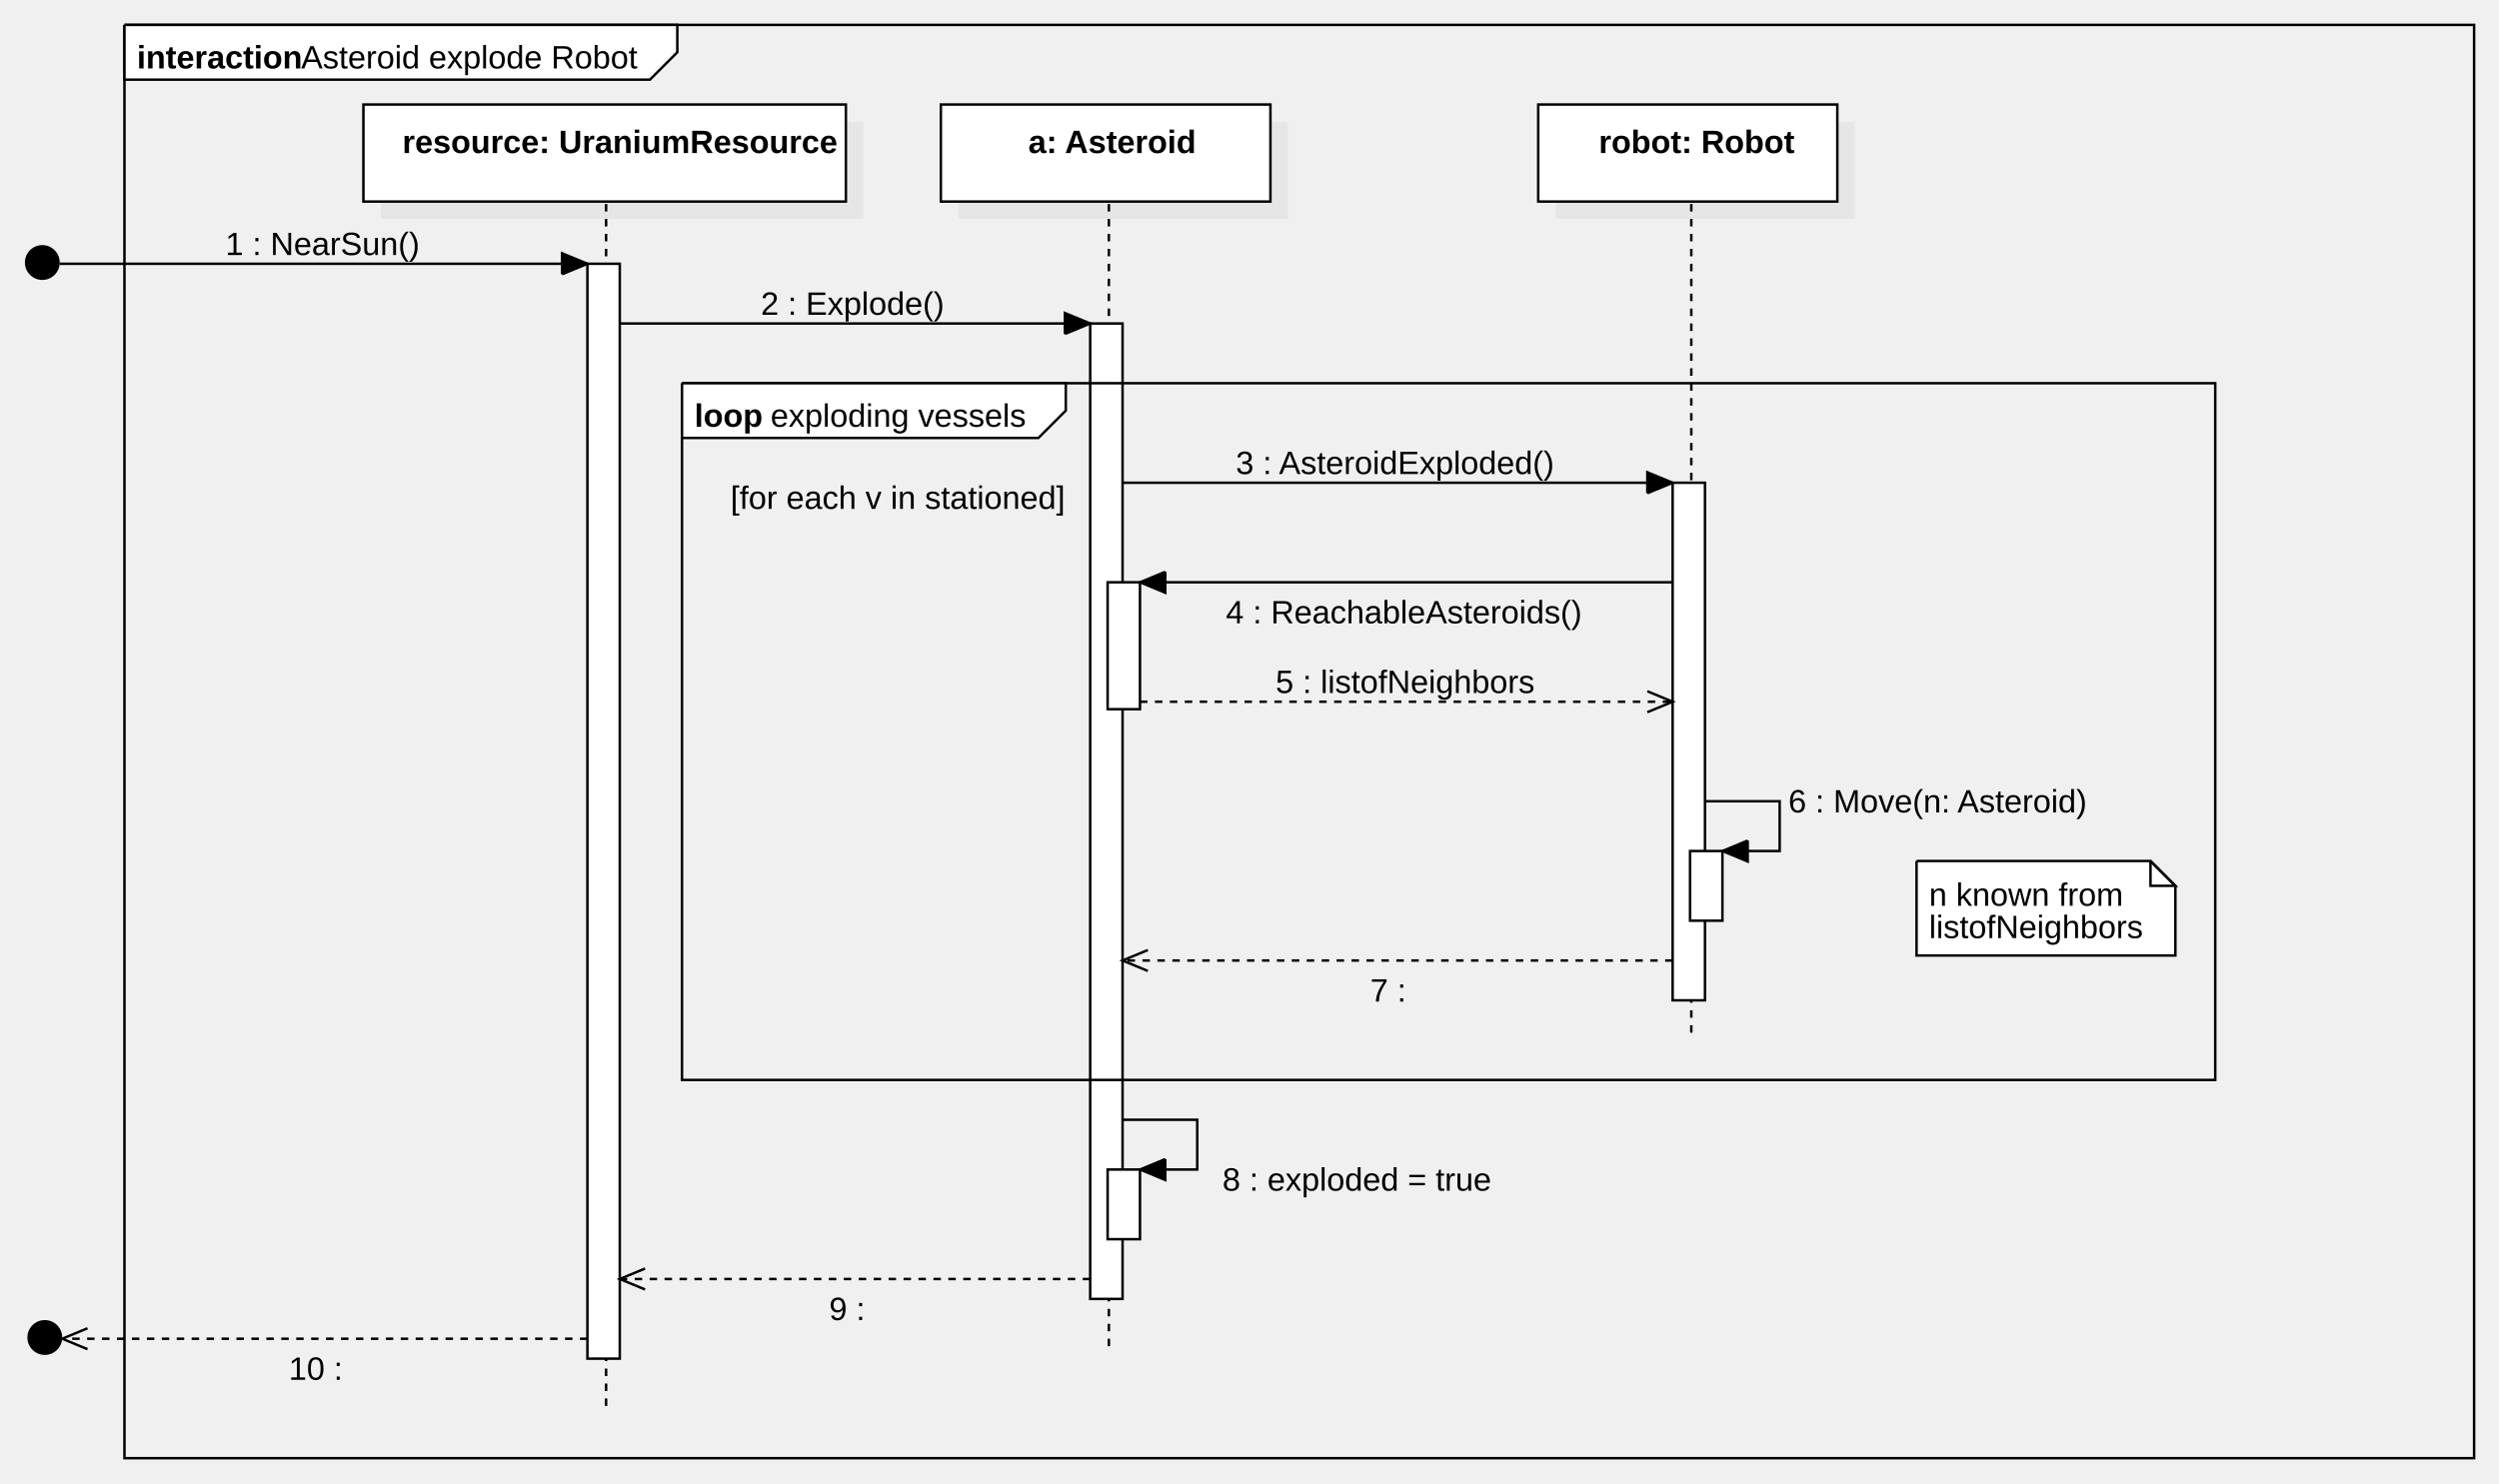
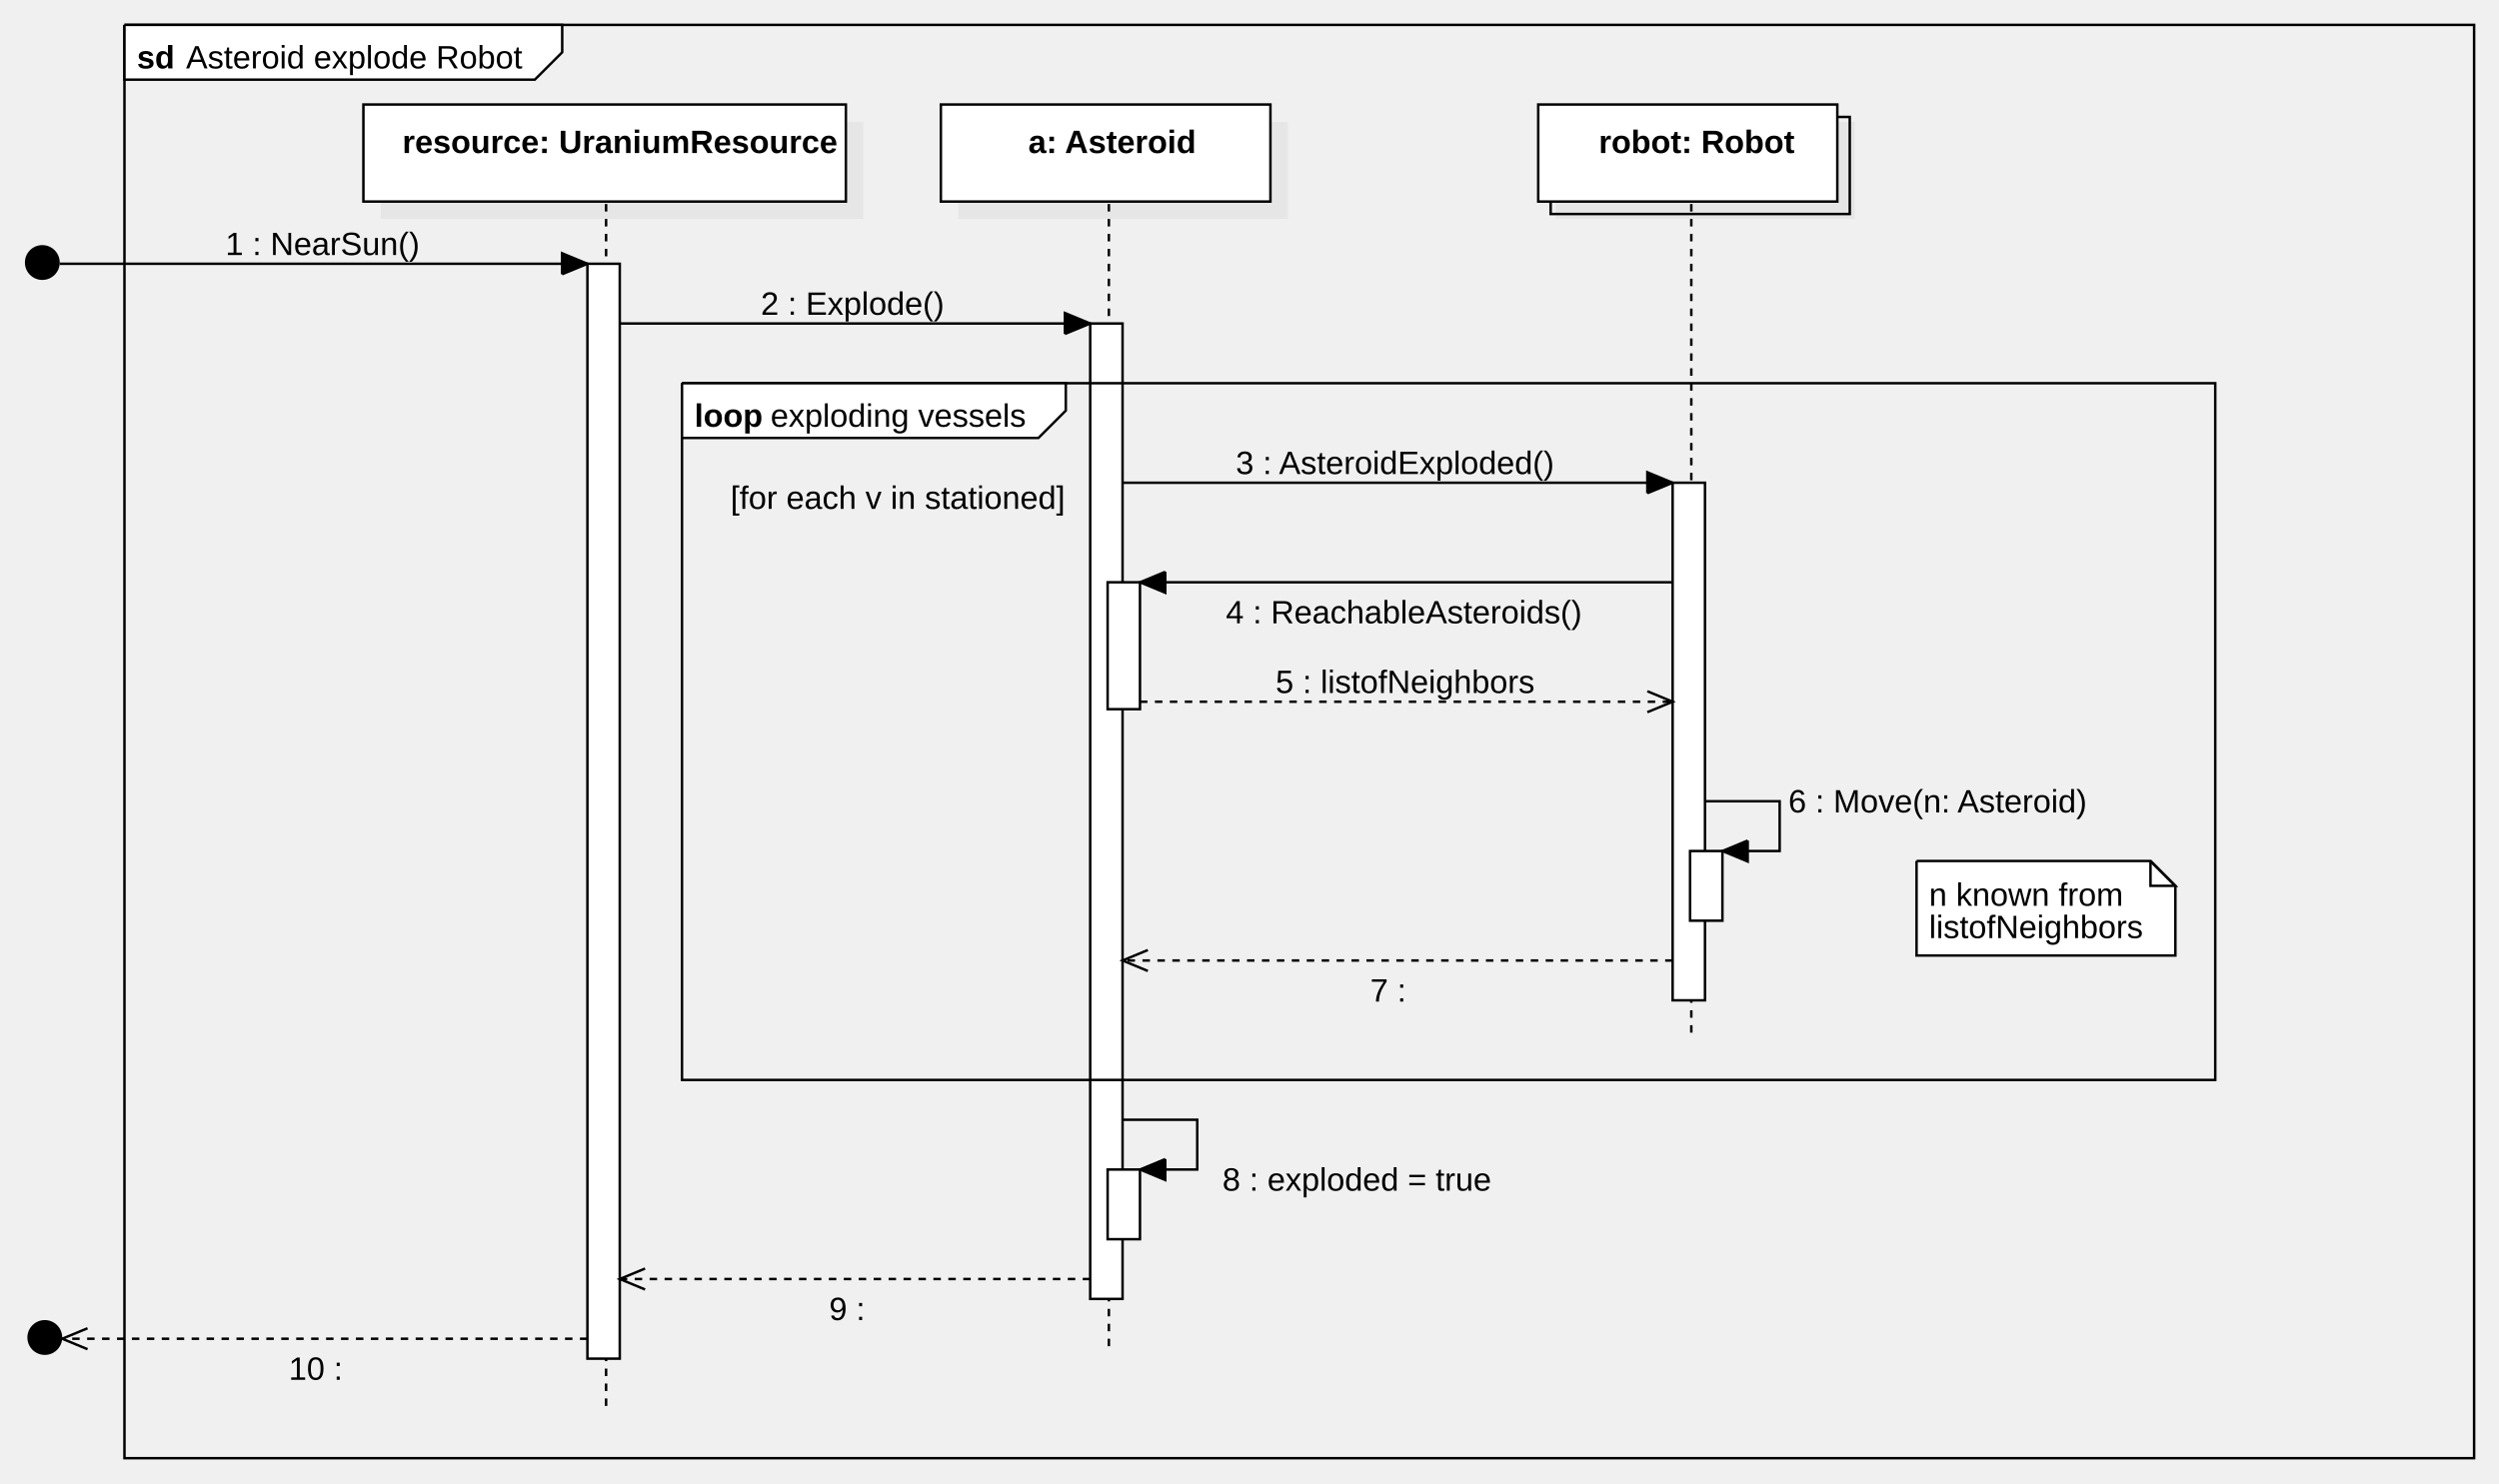
<svg xmlns="http://www.w3.org/2000/svg" version="1.1" width="1004" height="596">
  <defs />
  <g>
    <g transform="translate(2,2) scale(1,1)">
      <path fill="none" stroke="#000000" d="M 48 8 L 992 8 L 992 584 L 48 584 L 48 8" stroke-miterlimit="10" />
    </g>
    <g transform="translate(2,2) scale(1,1)">
-       <path fill="#ffffff" stroke="none" d="M 48 8 L 48 30 L 259.121 30 L 270.121 19 L 270.121 8 L 48 8" />
-     </g>
-     <g transform="translate(2,2) scale(1,1)">
-       <path fill="none" stroke="#000000" d="M 48 8 L 48 30 L 259.121 30 L 270.121 19 L 270.121 8 L 48 8 L 48 8" stroke-miterlimit="10" />
-     </g>
-     <g transform="translate(2,2) scale(1,1)">
-       <g>
-         <path fill="none" stroke="none" />
-         <text fill="#000000" stroke="none" font-family="Arial" font-size="13px" font-style="normal" font-weight="normal" text-decoration="none" x="118.979" y="25.5">Asteroid explode Robot</text>
-       </g>
-     </g>
-     <g transform="translate(2,2) scale(1,1)">
-       <g>
-         <path fill="none" stroke="none" />
-         <text fill="#000000" stroke="none" font-family="Arial" font-size="13px" font-style="normal" font-weight="bold" text-decoration="none" x="53" y="25.5">interaction</text>
+       <path fill="#ffffff" stroke="none" d="M 48 8 L 48 30 L 212.872 30 L 223.872 19 L 223.872 8 L 48 8" />
+     </g>
+     <g transform="translate(2,2) scale(1,1)">
+       <path fill="none" stroke="#000000" d="M 48 8 L 48 30 L 212.872 30 L 223.872 19 L 223.872 8 L 48 8 L 48 8" stroke-miterlimit="10" />
+     </g>
+     <g transform="translate(2,2) scale(1,1)">
+       <g>
+         <path fill="none" stroke="none" />
+         <text fill="#000000" stroke="none" font-family="Arial" font-size="13px" font-style="normal" font-weight="normal" text-decoration="none" x="72.73" y="25.5">Asteroid explode Robot</text>
+       </g>
+     </g>
+     <g transform="translate(2,2) scale(1,1)">
+       <g>
+         <path fill="none" stroke="none" />
+         <text fill="#000000" stroke="none" font-family="Arial" font-size="13px" font-style="normal" font-weight="bold" text-decoration="none" x="53" y="25.5">sd</text>
      </g>
    </g>
    <g transform="translate(2,2) scale(1,1)">
      <rect fill="#C0C0C0" stroke="none" x="383" y="47" width="132.407" height="39" opacity="0.2" />
    </g>
    <g transform="translate(2,2) scale(1,1)">
      <rect fill="#ffffff" stroke="none" x="376" y="40" width="132.407" height="39" />
    </g>
    <g transform="translate(2,2) scale(1,1)">
      <path fill="none" stroke="#000000" d="M 376 40 L 508.407 40 L 508.407 79 L 376 79 L 376 40 Z Z" stroke-miterlimit="10" />
    </g>
    <g transform="translate(2,2) scale(1,1)">
      <g>
        <path fill="none" stroke="none" />
        <text fill="#000000" stroke="none" font-family="Arial" font-size="13px" font-style="normal" font-weight="bold" text-decoration="none" x="411.132" y="59.5">a: Asteroid</text>
      </g>
    </g>
    <g transform="translate(2,2) scale(1,1)">
      <path fill="none" stroke="#000000" d="M 443.5 80 L 443.5 542" stroke-miterlimit="10" stroke-dasharray="3" />
    </g>
    <g transform="translate(2,2) scale(1,1)">
      <rect fill="#C0C0C0" stroke="none" x="151" y="47" width="193.84" height="39" opacity="0.2" />
    </g>
    <g transform="translate(2,2) scale(1,1)">
      <rect fill="#ffffff" stroke="none" x="144" y="40" width="193.84" height="39" />
    </g>
    <g transform="translate(2,2) scale(1,1)">
      <path fill="none" stroke="#000000" d="M 144 40 L 337.84 40 L 337.84 79 L 144 79 L 144 40 Z Z" stroke-miterlimit="10" />
    </g>
    <g transform="translate(2,2) scale(1,1)">
      <g>
        <path fill="none" stroke="none" />
        <text fill="#000000" stroke="none" font-family="Arial" font-size="13px" font-style="normal" font-weight="bold" text-decoration="none" x="159.638" y="59.5">resource: UraniumResource</text>
      </g>
    </g>
    <g transform="translate(2,2) scale(1,1)">
      <path fill="none" stroke="#000000" d="M 241.5 80 L 241.5 566" stroke-miterlimit="10" stroke-dasharray="3" />
    </g>
    <g transform="translate(2,2) scale(1,1)">
      <path fill="#000000" stroke="none" d="M 8 103.5 C 8 99.634 11.134 96.5 15 96.5 C 18.866 96.5 22 99.634 22 103.5 C 22 107.366 18.866 110.5 15 110.5 C 11.134 110.5 8 107.366 8 103.5 Z" />
    </g>
    <g transform="translate(2,2) scale(1,1)">
      <rect fill="#C0C0C0" stroke="none" x="623" y="47" width="120.163" height="39" opacity="0.2" />
+     </g>
+     <g transform="translate(2,2) scale(1,1)">
+       <path fill="none" stroke="#000000" d="M 621 45 L 741.163 45 L 741.163 84 L 621 84 L 621 45 Z Z" stroke-miterlimit="10" />
    </g>
    <g transform="translate(2,2) scale(1,1)">
      <rect fill="#ffffff" stroke="none" x="616" y="40" width="120.163" height="39" />
    </g>
    <g transform="translate(2,2) scale(1,1)">
      <path fill="none" stroke="#000000" d="M 616 40 L 736.163 40 L 736.163 79 L 616 79 L 616 40 Z Z" stroke-miterlimit="10" />
    </g>
    <g transform="translate(2,2) scale(1,1)">
      <g>
        <path fill="none" stroke="none" />
        <text fill="#000000" stroke="none" font-family="Arial" font-size="13px" font-style="normal" font-weight="bold" text-decoration="none" x="640.309" y="59.5">robot: Robot</text>
      </g>
    </g>
    <g transform="translate(2,2) scale(1,1)">
      <path fill="none" stroke="#000000" d="M 677.5 80 L 677.5 414" stroke-miterlimit="10" stroke-dasharray="3" />
    </g>
    <g transform="translate(2,2) scale(1,1)">
      <path fill="#ffffff" stroke="none" d="M 768 344 L 861.985 344 L 871.985 354 L 871.985 382 L 768 382 L 768 344" />
    </g>
    <g transform="translate(2,2) scale(1,1)">
      <path fill="none" stroke="#000000" d="M 768 344 L 861.985 344 L 871.985 354 L 871.985 382 L 768 382 L 768 344 L 768 344" stroke-miterlimit="10" />
    </g>
    <g transform="translate(2,2) scale(1,1)">
      <path fill="none" stroke="#000000" d="M 861.985 344 L 861.985 354 L 871.985 354 L 861.985 344" stroke-miterlimit="10" />
    </g>
    <g transform="translate(2,2) scale(1,1)">
      <g>
        <path fill="none" stroke="none" />
        <text fill="#000000" stroke="none" font-family="Arial" font-size="13px" font-style="normal" font-weight="normal" text-decoration="none" x="773" y="362">n known from</text>
        <text fill="#000000" stroke="none" font-family="Arial" font-size="13px" font-style="normal" font-weight="normal" text-decoration="none" x="773" y="375">listofNeighbors</text>
      </g>
    </g>
    <g transform="translate(2,2) scale(1,1)">
      <path fill="#000000" stroke="none" d="M 9 535.5 C 9 531.634 12.134 528.5 16 528.5 C 19.866 528.5 23 531.634 23 535.5 C 23 539.366 19.866 542.5 16 542.5 C 12.134 542.5 9 539.366 9 535.5 Z" />
    </g>
    <g transform="translate(2,2) scale(1,1)">
      <path fill="none" stroke="#000000" d="M 22 104 L 234 104" stroke-miterlimit="10" />
    </g>
    <g transform="translate(2,2) scale(1,1)">
      <path fill="#000000" stroke="none" d="M 223.837 108.21 L 234 104 L 223.837 99.79" />
    </g>
    <g transform="translate(2,2) scale(1,1)">
      <path fill="none" stroke="#000000" d="M 223.837 108.21 L 234 104 L 223.837 99.79 L 223.837 108.21" stroke-miterlimit="10" />
    </g>
    <g transform="translate(2,2) scale(1,1)">
      <g>
        <path fill="none" stroke="none" />
        <text fill="#000000" stroke="none" font-family="Arial" font-size="13px" font-style="normal" font-weight="normal" text-decoration="none" x="88.572" y="100.5">1 : NearSun()</text>
      </g>
    </g>
    <g transform="translate(2,2) scale(1,1)">
      <rect fill="#ffffff" stroke="none" x="234" y="104" width="13" height="440" />
    </g>
    <g transform="translate(2,2) scale(1,1)">
      <path fill="none" stroke="#000000" d="M 234 104 L 247 104 L 247 544 L 234 544 L 234 104 Z Z" stroke-miterlimit="10" />
    </g>
    <g transform="translate(2,2) scale(1,1)">
      <path fill="none" stroke="#000000" d="M 247 128 L 436 128" stroke-miterlimit="10" />
    </g>
    <g transform="translate(2,2) scale(1,1)">
      <path fill="#000000" stroke="none" d="M 425.837 132.21 L 436 128 L 425.837 123.79" />
    </g>
    <g transform="translate(2,2) scale(1,1)">
      <path fill="none" stroke="#000000" d="M 425.837 132.21 L 436 128 L 425.837 123.79 L 425.837 132.21" stroke-miterlimit="10" />
    </g>
    <g transform="translate(2,2) scale(1,1)">
      <g>
        <path fill="none" stroke="none" />
        <text fill="#000000" stroke="none" font-family="Arial" font-size="13px" font-style="normal" font-weight="normal" text-decoration="none" x="303.671" y="124.5">2 : Explode()</text>
      </g>
    </g>
    <g transform="translate(2,2) scale(1,1)">
      <rect fill="#ffffff" stroke="none" x="436" y="128" width="13" height="392" />
    </g>
    <g transform="translate(2,2) scale(1,1)">
      <path fill="none" stroke="#000000" d="M 436 128 L 449 128 L 449 520 L 436 520 L 436 128 Z Z" stroke-miterlimit="10" />
    </g>
    <g transform="translate(2,2) scale(1,1)">
      <path fill="none" stroke="#000000" d="M 449 192 L 670 192" stroke-miterlimit="10" />
    </g>
    <g transform="translate(2,2) scale(1,1)">
      <path fill="#000000" stroke="none" d="M 659.837 196.21 L 670 192 L 659.837 187.79" />
    </g>
    <g transform="translate(2,2) scale(1,1)">
      <path fill="none" stroke="#000000" d="M 659.837 196.21 L 670 192 L 659.837 187.79 L 659.837 196.21" stroke-miterlimit="10" />
    </g>
    <g transform="translate(2,2) scale(1,1)">
      <g>
        <path fill="none" stroke="none" />
        <text fill="#000000" stroke="none" font-family="Arial" font-size="13px" font-style="normal" font-weight="normal" text-decoration="none" x="494.5" y="188.5">3 : AsteroidExploded()</text>
      </g>
    </g>
    <g transform="translate(2,2) scale(1,1)">
      <rect fill="#ffffff" stroke="none" x="670" y="192" width="13" height="208" />
    </g>
    <g transform="translate(2,2) scale(1,1)">
      <path fill="none" stroke="#000000" d="M 670 192 L 683 192 L 683 400 L 670 400 L 670 192 Z Z" stroke-miterlimit="10" />
    </g>
    <g transform="translate(2,2) scale(1,1)">
      <path fill="none" stroke="#000000" d="M 670 232 L 456 232" stroke-miterlimit="10" />
    </g>
    <g transform="translate(2,2) scale(1,1)">
      <path fill="#000000" stroke="none" d="M 466.163 227.79 L 456 232 L 466.163 236.21" />
    </g>
    <g transform="translate(2,2) scale(1,1)">
      <path fill="none" stroke="#000000" d="M 466.163 227.79 L 456 232 L 466.163 236.21 L 466.163 227.79" stroke-miterlimit="10" />
    </g>
    <g transform="translate(2,2) scale(1,1)">
      <g>
        <path fill="none" stroke="none" />
        <text fill="#000000" stroke="none" font-family="Arial" font-size="13px" font-style="normal" font-weight="normal" text-decoration="none" x="490.5" y="248.5">4 : ReachableAsteroids()</text>
      </g>
    </g>
    <g transform="translate(2,2) scale(1,1)">
      <rect fill="#ffffff" stroke="none" x="443" y="232" width="13" height="51" />
    </g>
    <g transform="translate(2,2) scale(1,1)">
      <path fill="none" stroke="#000000" d="M 443 232 L 456 232 L 456 283 L 443 283 L 443 232 Z Z" stroke-miterlimit="10" />
    </g>
    <g transform="translate(2,2) scale(1,1)">
      <path fill="none" stroke="#000000" d="M 456 280 L 670 280" stroke-miterlimit="10" stroke-dasharray="3" />
    </g>
    <g transform="translate(2,2) scale(1,1)">
      <path fill="none" stroke="#000000" d="M 659.837 284.21 L 670 280 L 659.837 275.79" stroke-miterlimit="10" />
    </g>
    <g transform="translate(2,2) scale(1,1)">
      <g>
        <path fill="none" stroke="none" />
        <text fill="#000000" stroke="none" font-family="Arial" font-size="13px" font-style="normal" font-weight="normal" text-decoration="none" x="510.5" y="276.5">5 : listofNeighbors</text>
      </g>
    </g>
    <g transform="translate(2,2) scale(1,1)">
      <path fill="none" stroke="#000000" d="M 683 320 L 713 320 L 713 340 L 690 340" stroke-miterlimit="10" />
    </g>
    <g transform="translate(2,2) scale(1,1)">
      <path fill="#000000" stroke="none" d="M 700.163 335.79 L 690 340 L 700.163 344.21" />
    </g>
    <g transform="translate(2,2) scale(1,1)">
      <path fill="none" stroke="#000000" d="M 700.163 335.79 L 690 340 L 700.163 344.21 L 700.163 335.79" stroke-miterlimit="10" />
    </g>
    <g transform="translate(2,2) scale(1,1)">
      <g>
        <path fill="none" stroke="none" />
        <text fill="#000000" stroke="none" font-family="Arial" font-size="13px" font-style="normal" font-weight="normal" text-decoration="none" x="716.5" y="324.5">6 : Move(n: Asteroid)</text>
      </g>
    </g>
    <g transform="translate(2,2) scale(1,1)">
      <rect fill="#ffffff" stroke="none" x="677" y="340" width="13" height="28" />
    </g>
    <g transform="translate(2,2) scale(1,1)">
      <path fill="none" stroke="#000000" d="M 677 340 L 690 340 L 690 368 L 677 368 L 677 340 Z Z" stroke-miterlimit="10" />
    </g>
    <g transform="translate(2,2) scale(1,1)">
      <path fill="none" stroke="#000000" d="M 670 384 L 449 384" stroke-miterlimit="10" stroke-dasharray="3" />
    </g>
    <g transform="translate(2,2) scale(1,1)">
      <path fill="none" stroke="#000000" d="M 459.163 379.79 L 449 384 L 459.163 388.21" stroke-miterlimit="10" />
    </g>
    <g transform="translate(2,2) scale(1,1)">
      <g>
        <path fill="none" stroke="none" />
        <text fill="#000000" stroke="none" font-family="Arial" font-size="13px" font-style="normal" font-weight="normal" text-decoration="none" x="548.5" y="400.5">7 : </text>
      </g>
    </g>
    <g transform="translate(2,2) scale(1,1)">
      <path fill="none" stroke="#000000" d="M 449 448 L 479 448 L 479 468 L 456 468" stroke-miterlimit="10" />
    </g>
    <g transform="translate(2,2) scale(1,1)">
      <path fill="#000000" stroke="none" d="M 466.163 463.79 L 456 468 L 466.163 472.21" />
    </g>
    <g transform="translate(2,2) scale(1,1)">
      <path fill="none" stroke="#000000" d="M 466.163 463.79 L 456 468 L 466.163 472.21 L 466.163 463.79" stroke-miterlimit="10" />
    </g>
    <g transform="translate(2,2) scale(1,1)">
      <g>
        <path fill="none" stroke="none" />
        <text fill="#000000" stroke="none" font-family="Arial" font-size="13px" font-style="normal" font-weight="normal" text-decoration="none" x="489.115" y="476.5">8 : exploded = true</text>
      </g>
    </g>
    <g transform="translate(2,2) scale(1,1)">
      <rect fill="#ffffff" stroke="none" x="443" y="468" width="13" height="28" />
    </g>
    <g transform="translate(2,2) scale(1,1)">
      <path fill="none" stroke="#000000" d="M 443 468 L 456 468 L 456 496 L 443 496 L 443 468 Z Z" stroke-miterlimit="10" />
    </g>
    <g transform="translate(2,2) scale(1,1)">
      <path fill="none" stroke="#000000" d="M 436 512 L 247 512" stroke-miterlimit="10" stroke-dasharray="3" />
    </g>
    <g transform="translate(2,2) scale(1,1)">
      <path fill="none" stroke="#000000" d="M 257.163 507.79 L 247 512 L 257.163 516.21" stroke-miterlimit="10" />
    </g>
    <g transform="translate(2,2) scale(1,1)">
      <g>
        <path fill="none" stroke="none" />
        <text fill="#000000" stroke="none" font-family="Arial" font-size="13px" font-style="normal" font-weight="normal" text-decoration="none" x="331.115" y="528.5">9 : </text>
      </g>
    </g>
    <g transform="translate(2,2) scale(1,1)">
      <path fill="none" stroke="#000000" d="M 234 536 L 23 536" stroke-miterlimit="10" stroke-dasharray="3" />
    </g>
    <g transform="translate(2,2) scale(1,1)">
      <path fill="none" stroke="#000000" d="M 33.163 531.79 L 23 536 L 33.163 540.21" stroke-miterlimit="10" />
    </g>
    <g transform="translate(2,2) scale(1,1)">
      <g>
        <path fill="none" stroke="none" />
        <text fill="#000000" stroke="none" font-family="Arial" font-size="13px" font-style="normal" font-weight="normal" text-decoration="none" x="114.007" y="552.5">10 : </text>
      </g>
    </g>
    <g transform="translate(2,2) scale(1,1)">
      <path fill="none" stroke="#000000" d="M 272 152 L 888 152 L 888 432 L 272 432 L 272 152" stroke-miterlimit="10" />
    </g>
    <g transform="translate(2,2) scale(1,1)">
      <path fill="#ffffff" stroke="none" d="M 272 152 L 272 174 L 415.194 174 L 426.194 163 L 426.194 152 L 272 152" />
    </g>
    <g transform="translate(2,2) scale(1,1)">
      <path fill="none" stroke="#000000" d="M 272 152 L 272 174 L 415.194 174 L 426.194 163 L 426.194 152 L 272 152 L 272 152" stroke-miterlimit="10" />
    </g>
    <g transform="translate(2,2) scale(1,1)">
      <g>
        <path fill="none" stroke="none" />
        <text fill="#000000" stroke="none" font-family="Arial" font-size="13px" font-style="normal" font-weight="normal" text-decoration="none" x="307.578" y="169.5">exploding vessels</text>
      </g>
    </g>
    <g transform="translate(2,2) scale(1,1)">
      <g>
        <path fill="none" stroke="none" />
        <text fill="#000000" stroke="none" font-family="Arial" font-size="13px" font-style="normal" font-weight="bold" text-decoration="none" x="277" y="169.5">loop</text>
      </g>
    </g>
    <g transform="translate(2,2) scale(1,1)">
      <g>
        <path fill="none" stroke="none" />
        <text fill="#000000" stroke="none" font-family="Arial" font-size="13px" font-style="normal" font-weight="normal" text-decoration="none" x="291.5" y="202.5">[for each v in stationed]</text>
      </g>
    </g>
  </g>
</svg>
